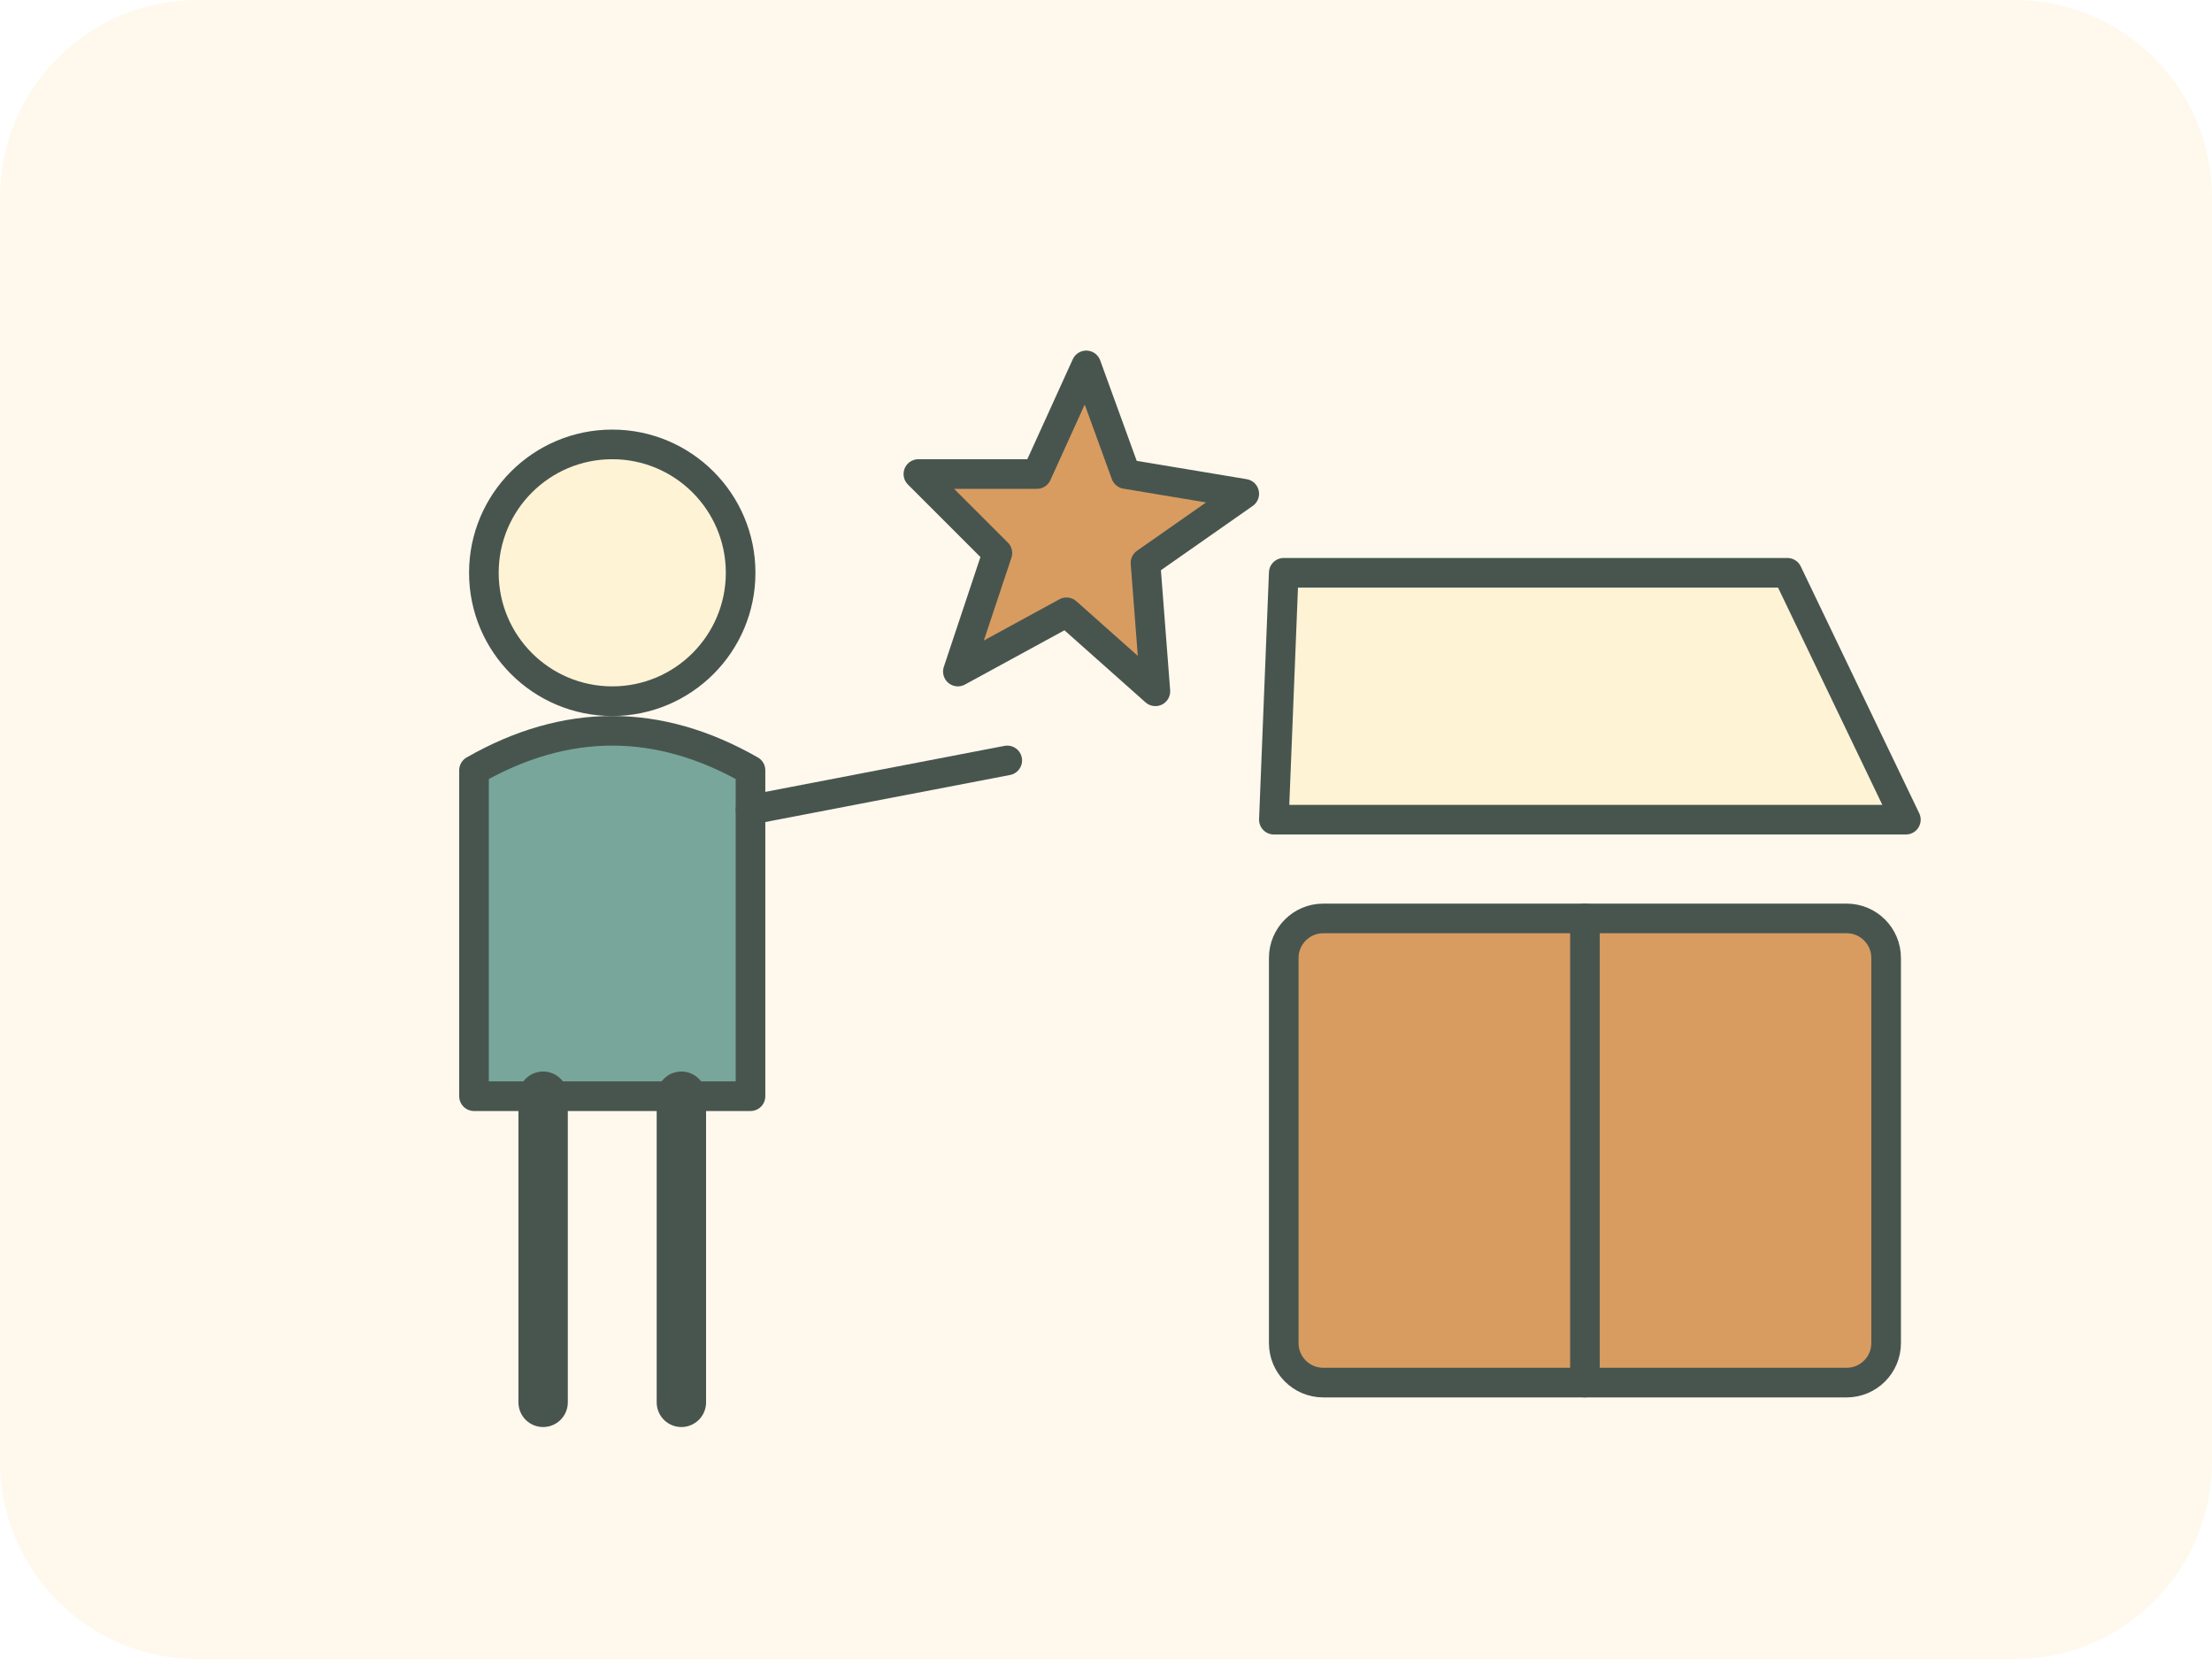
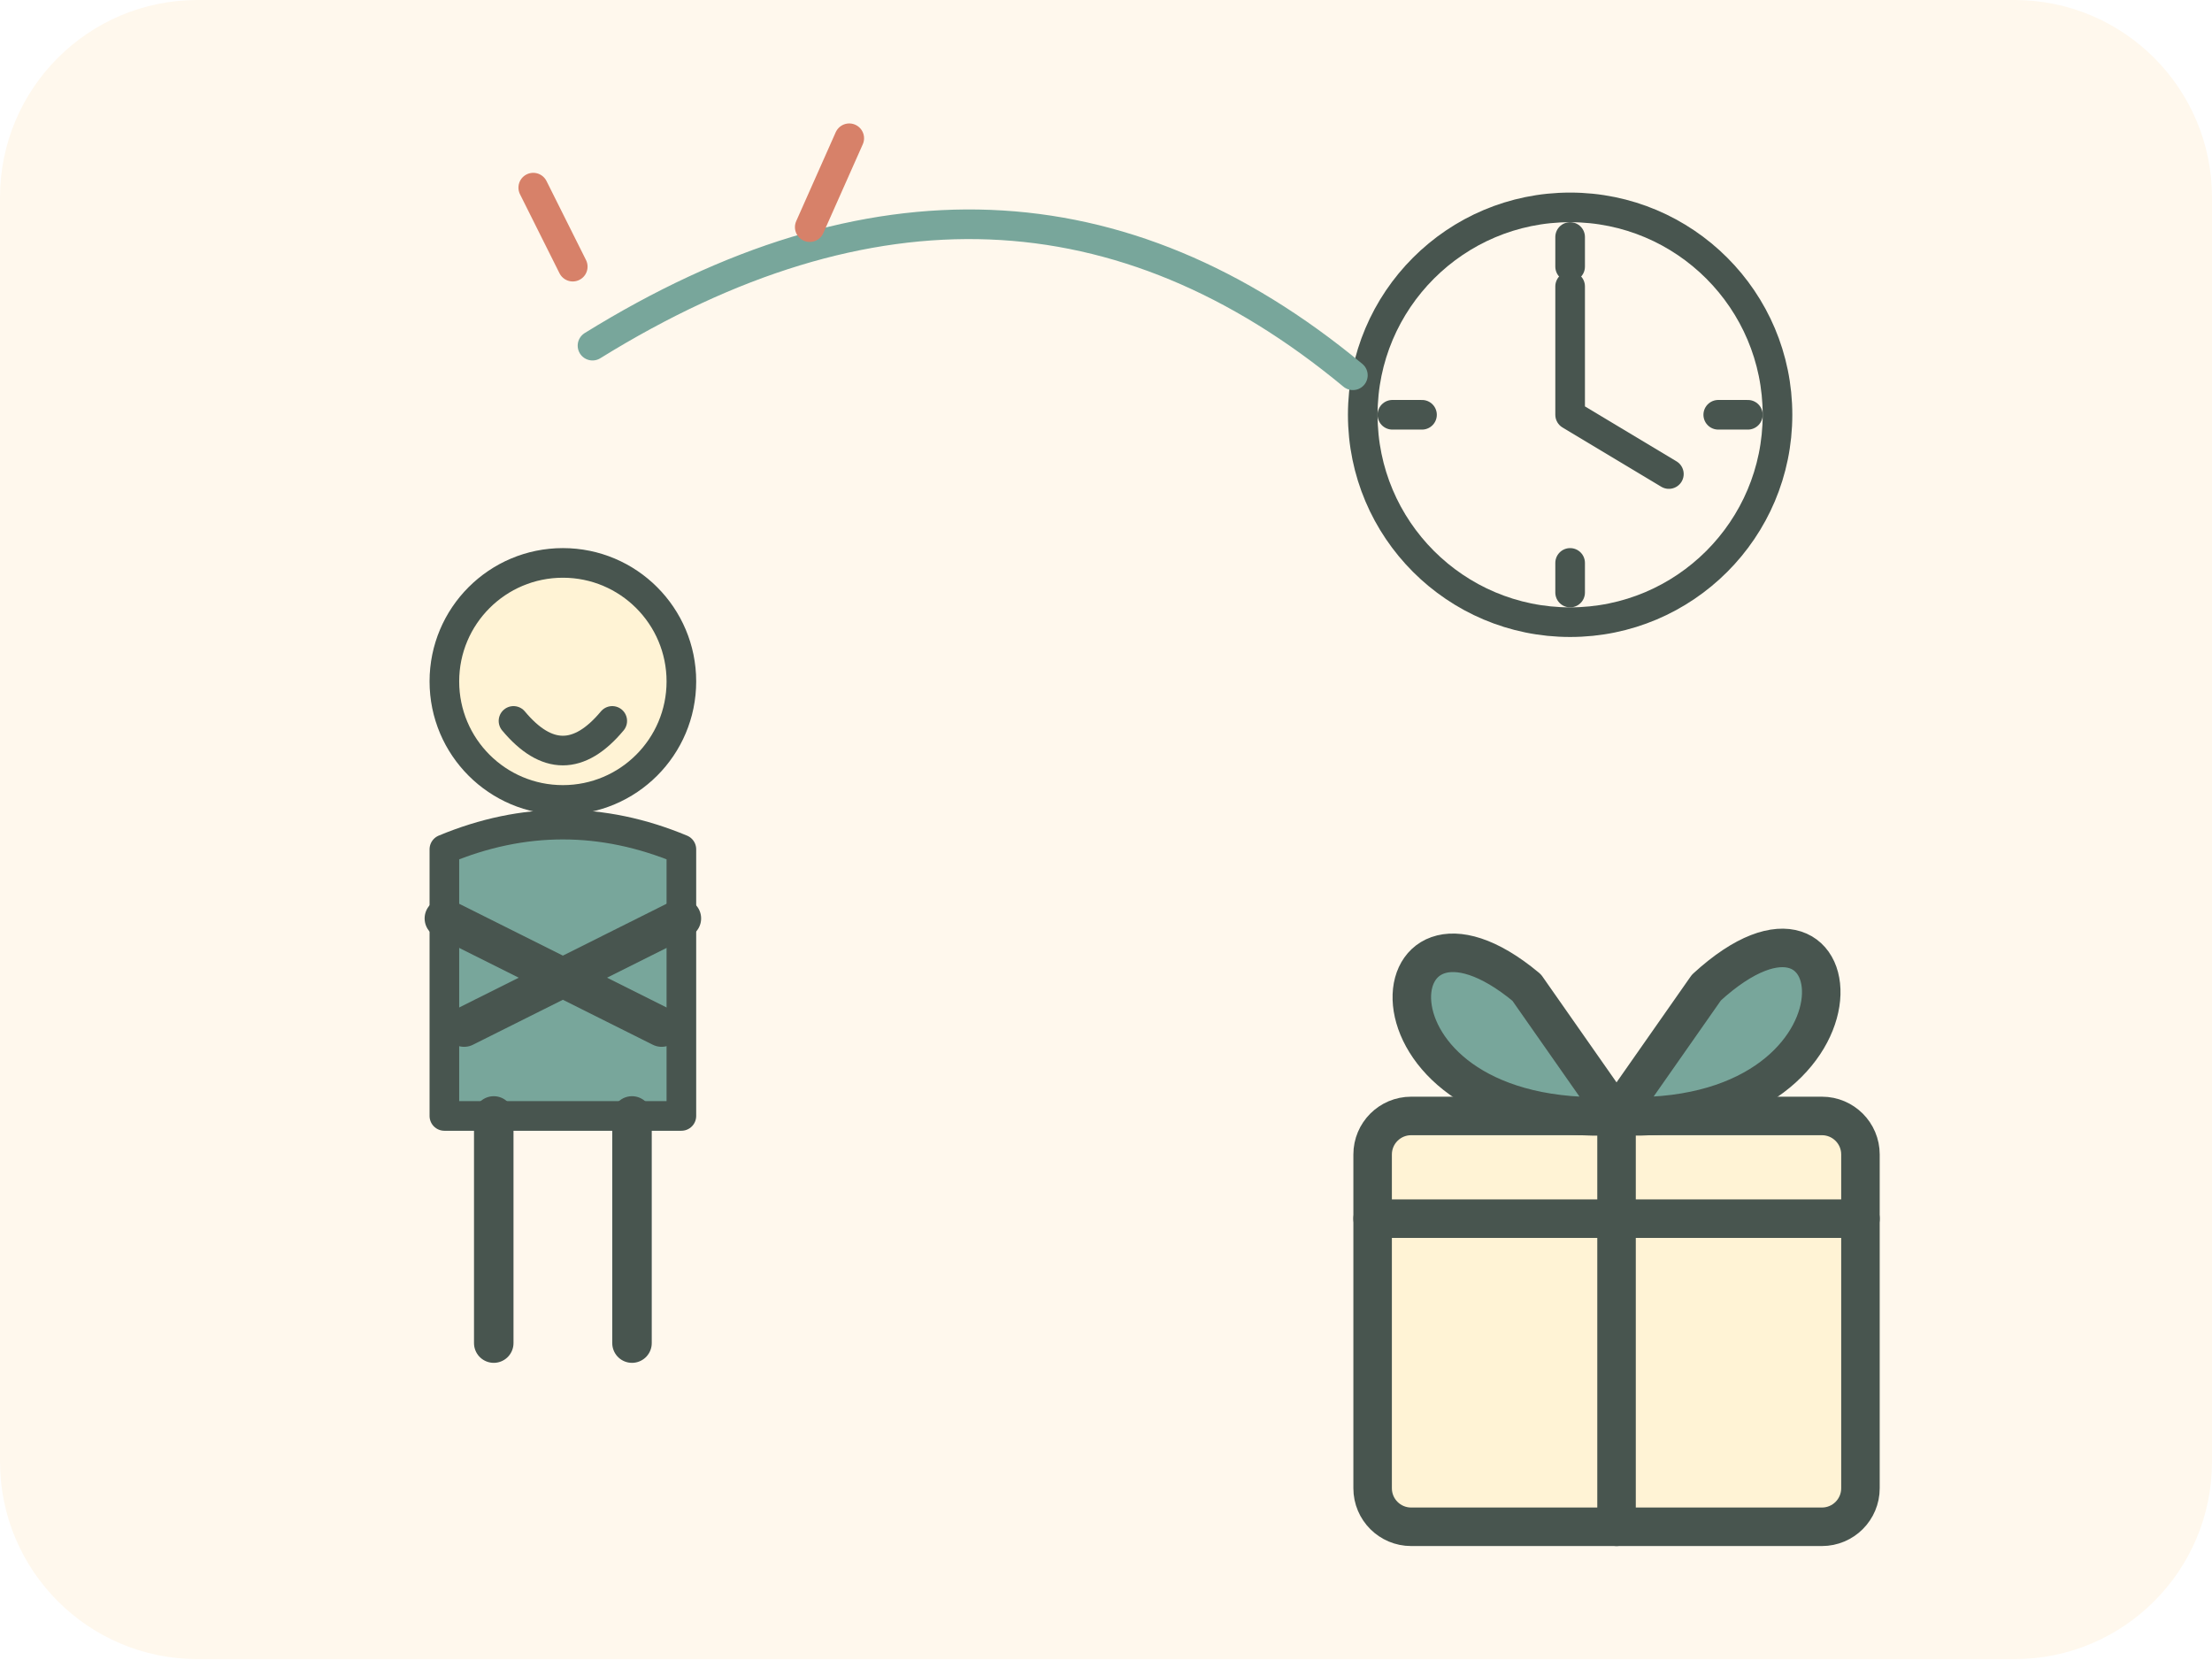
<svg xmlns="http://www.w3.org/2000/svg" viewBox="0 0 224 168" width="224" height="168">
  <rect width="224" height="168" rx="20" fill="#fff8ed" />
  <g stroke="#48554f" stroke-width="3" stroke-linecap="round" stroke-linejoin="round" fill="none">
-     <circle cx="62" cy="58" r="13" fill="#fff3d5" />
-     <path d="M48 78q14-8 28 0v33h-28z" fill="#78a69b" />
-     <path d="M55 111v31m14-31v31" fill="none" stroke-width="5" />
-     <rect x="130" y="93" width="61" height="47" rx="4" fill="#d89c61" />
-     <path d="M160.5 93v47" fill="none" />
-     <path d="M129 83h64l-12-25h-51z" fill="#fff3d5" />
-     <path d="M76 82 102 77" fill="none" />
-     <path d="m110 37 4 11 12 2-10 7 1 13-9-8-11 6 4-12-8-8 12 0z" fill="#d89c61" />
+     <g transform="translate(57 69) scale(1)">
+       <circle cx="0" cy="0" r="12" fill="#fff3d5" />
+       <path d="M-5 4q5 6 10 0" fill="none" />
+       <path d="M-12 17q12-5 24 0v27h-24z" fill="#78a69b" />
+       <path d="M-12 24l22 11m2-11-22 11" fill="none" stroke-width="4" />
+       <path d="M-7 44v23m14-23v23" fill="none" stroke-width="4" />
+     </g>
+     <g transform="translate(159 42) scale(1)">
+       <circle cx="0" cy="0" r="21" fill="#fff8ed" />
+       <path d="M0-13V0l10 6" fill="none" />
+       <path d="M0 -18v3m18 15h-3M0 18v-3m-18 -15h3" fill="none" />
+     </g>
+     <g transform="translate(139 100) scale(1.3)">
+       <rect x="0" y="10" width="38" height="32" rx="3" fill="#fff3d5" />
+       <path d="M0 18h38M19 10v32m0-32C-2 11 0-10 12 0l7 10c21 1 19-21 7-10z" fill="#78a69b" />
+     </g>
+     <path d="M60 35q42-26 77 3" fill="none" stroke="#78a69b" />
+     <path d="M58 27l-4-8m28 4 4-9" fill="none" stroke="#d78169" />
  </g>
</svg>
